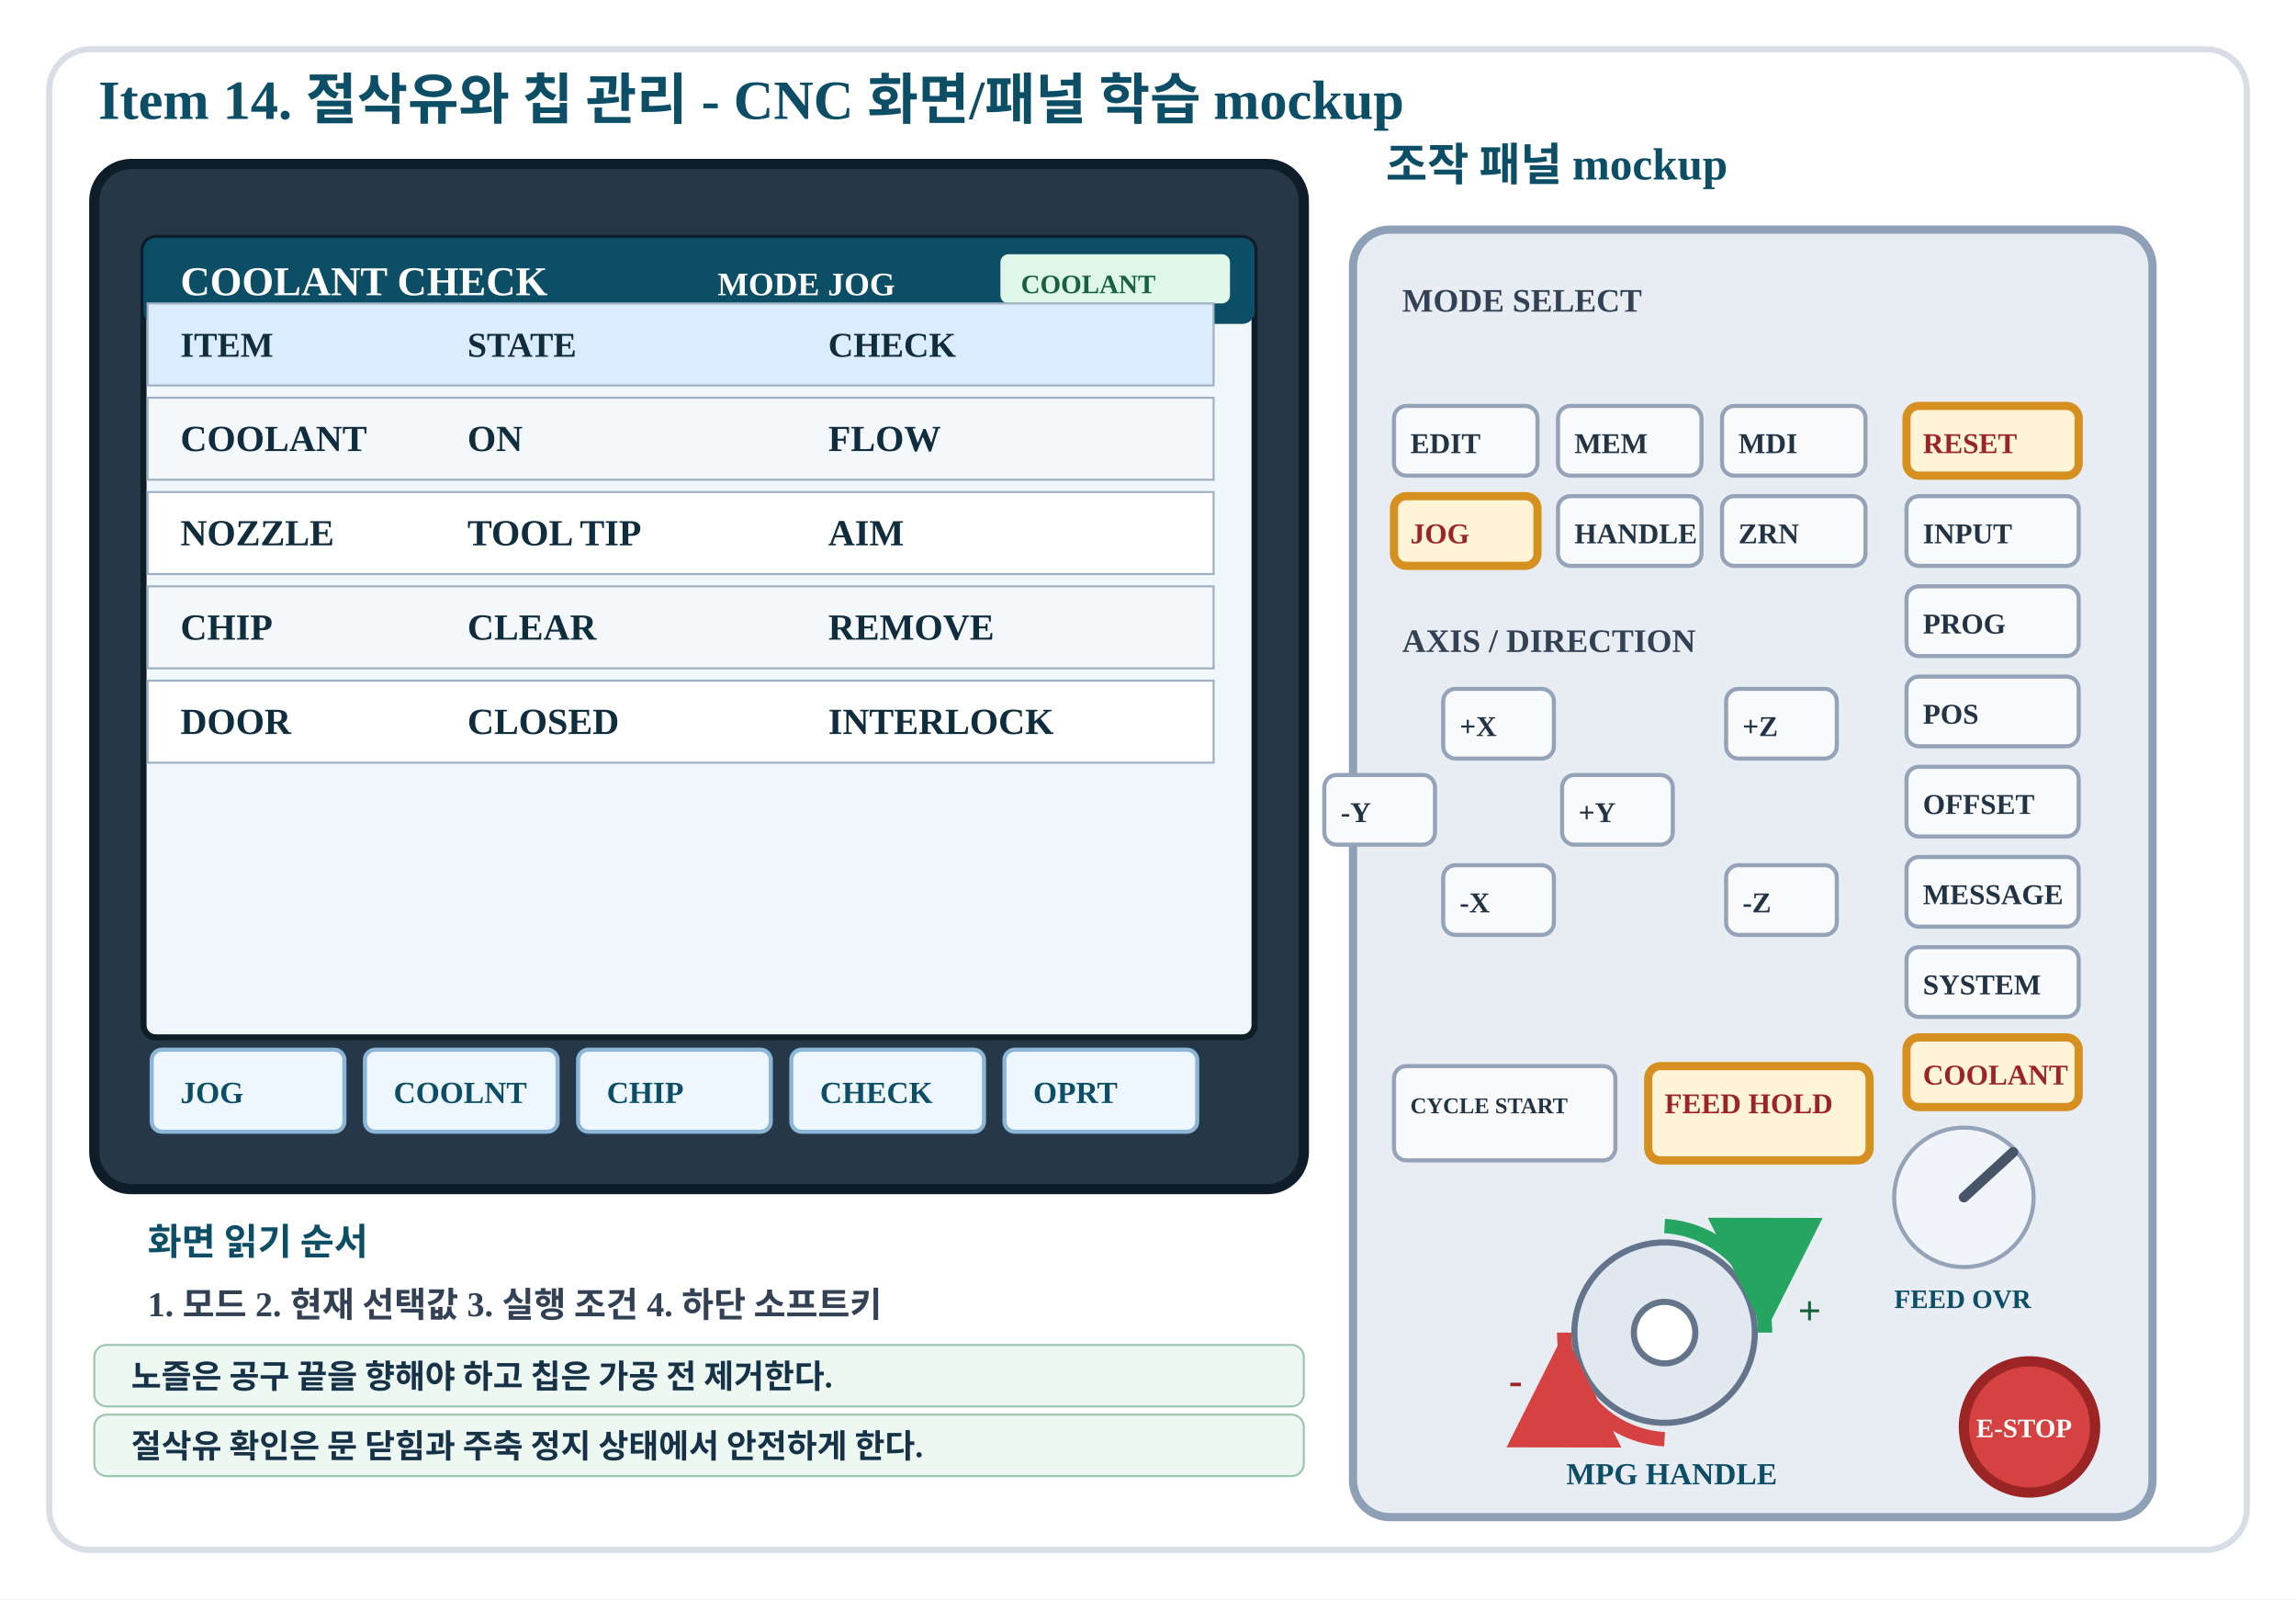
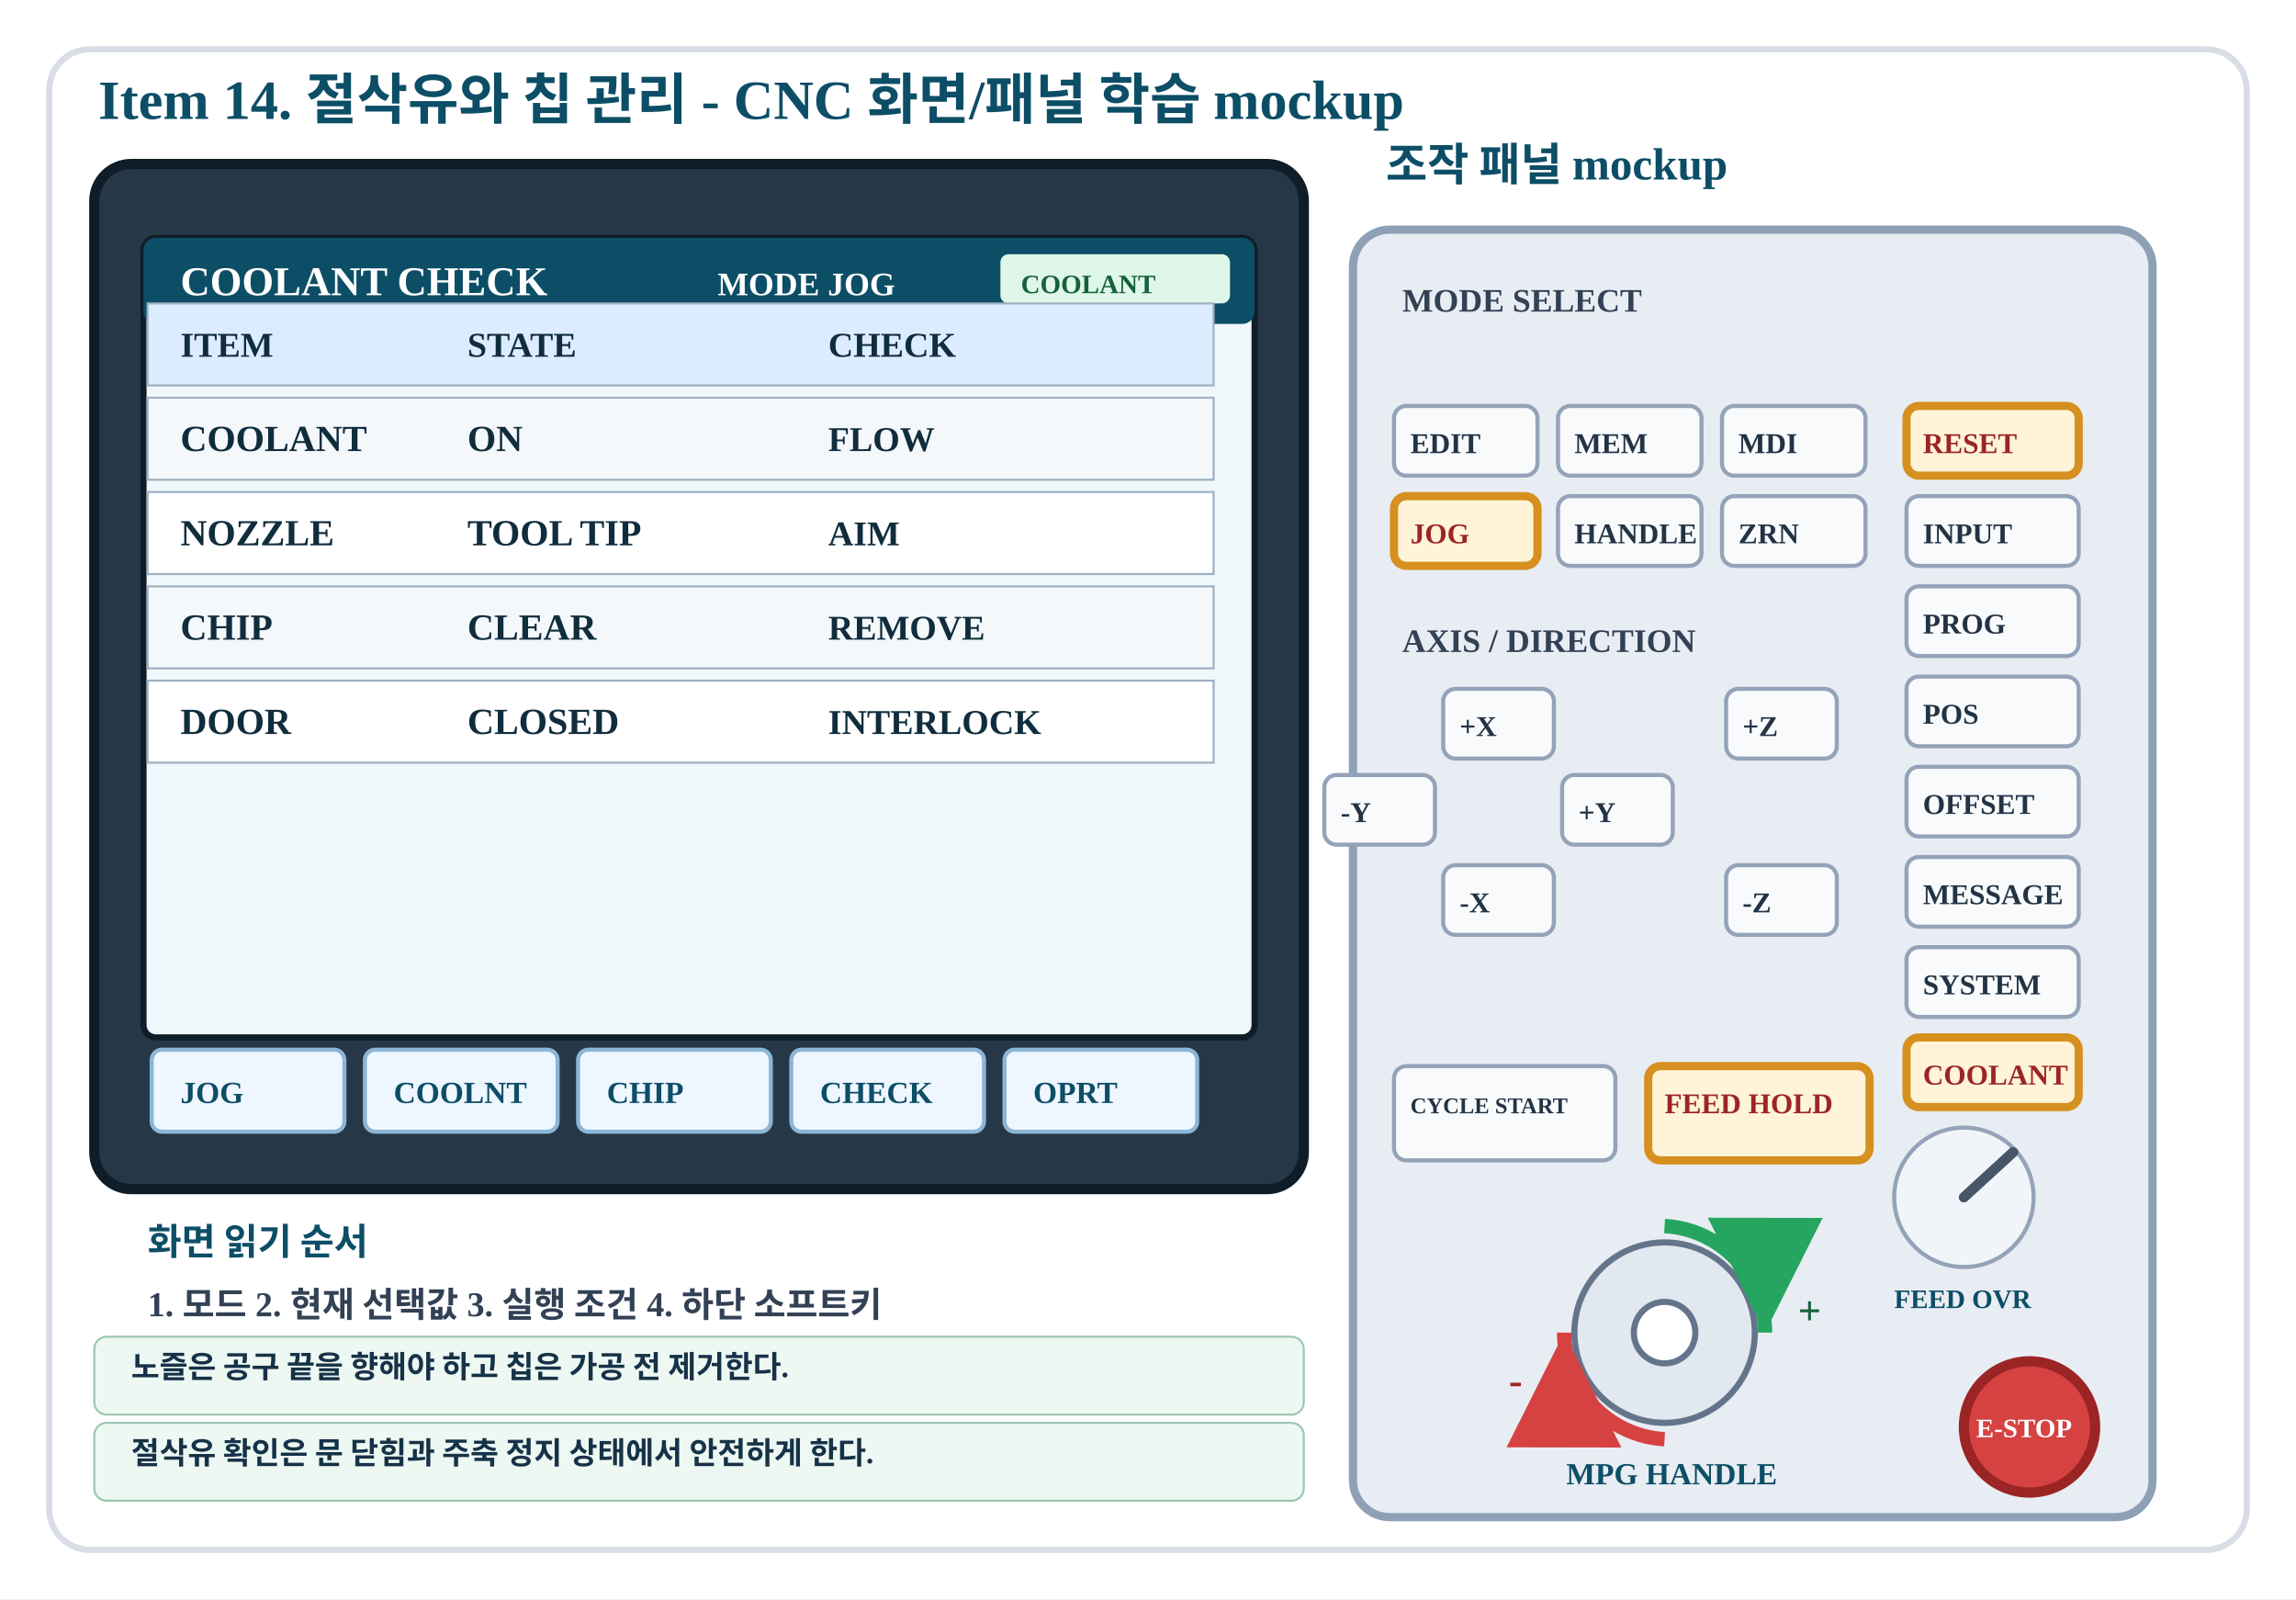
<svg xmlns="http://www.w3.org/2000/svg" width="1120" height="780" viewBox="0 0 1120 780" role="img" aria-labelledby="title desc">
  <defs>
    <marker id="arrow-red" markerWidth="12" markerHeight="12" refX="10" refY="6" orient="auto">
      <path d="M2,2 L10,6 L2,10 Z" fill="#d64242" />
    </marker>
    <marker id="arrow-green" markerWidth="12" markerHeight="12" refX="10" refY="6" orient="auto">
      <path d="M2,2 L10,6 L2,10 Z" fill="#25a55f" />
    </marker>
  </defs>
  <rect width="1120" height="780" fill="#ffffff" />
  <rect x="24" y="24" width="1072" height="732" rx="20" fill="#ffffff" stroke="#d8dde6" stroke-width="3" />
  <text x="48" y="58" font-size="27" font-weight="800" fill="#0d4e67">Item 14. 절삭유와 칩 관리 - CNC 화면/패널 학습 mockup</text>
  <g>
    <rect x="46" y="80" width="590" height="500" rx="18" fill="#263847" stroke="#0f1d28" stroke-width="5" />
    <rect x="70" y="116" width="542" height="390" rx="6" fill="#eff7fb" stroke="#0f1d28" stroke-width="3" />
    <rect x="70" y="116" width="542" height="42" rx="6" fill="#0d4e67" stroke="#0d4e67" stroke-width="0" />
    <text x="88" y="144" font-size="20" font-weight="800" fill="#ffffff">COOLANT CHECK</text>
    <text x="350" y="144" font-size="16" font-weight="800" fill="#ffffff">MODE JOG</text>
    <rect x="488" y="124" width="112" height="24" rx="4" fill="#dff7e8" stroke="none" stroke-width="0" />
    <text x="498" y="143" font-size="13" font-weight="800" fill="#17613c">COOLANT</text>
    <rect x="72" y="148" width="520" height="40" rx="0" fill="#dcecff" stroke="#9fb0c2" stroke-width="1" />
    <text x="88" y="174" font-size="17" font-weight="800" fill="#102d3d">ITEM</text>
    <text x="228" y="174" font-size="17" font-weight="800" fill="#102d3d">STATE</text>
-     <text x="404" y="174" font-size="17" font-weight="800" fill="#102d3d">CHECK</text>
+     <text x="404" y="174" font-size="17" font-weight="800" fill="#102d3d">
+       <tspan x="404" dy="0">CHECK</tspan>
+     </text>
    <rect x="72" y="194" width="520" height="40" rx="0" fill="#f4f8fb" stroke="#9fb0c2" stroke-width="1" />
    <text x="88" y="220" font-size="18" font-weight="600" fill="#102d3d">COOLANT</text>
    <text x="228" y="220" font-size="18" font-weight="600" fill="#102d3d">ON</text>
-     <text x="404" y="220" font-size="18" font-weight="600" fill="#102d3d">FLOW</text>
+     <text x="404" y="220" font-size="17" font-weight="600" fill="#102d3d">
+       <tspan x="404" dy="0">FLOW</tspan>
+     </text>
    <rect x="72" y="240" width="520" height="40" rx="0" fill="#ffffff" stroke="#9fb0c2" stroke-width="1" />
    <text x="88" y="266" font-size="18" font-weight="600" fill="#102d3d">NOZZLE</text>
    <text x="228" y="266" font-size="18" font-weight="600" fill="#102d3d">TOOL TIP</text>
-     <text x="404" y="266" font-size="18" font-weight="600" fill="#102d3d">AIM</text>
+     <text x="404" y="266" font-size="17" font-weight="600" fill="#102d3d">
+       <tspan x="404" dy="0">AIM</tspan>
+     </text>
    <rect x="72" y="286" width="520" height="40" rx="0" fill="#f4f8fb" stroke="#9fb0c2" stroke-width="1" />
    <text x="88" y="312" font-size="18" font-weight="600" fill="#102d3d">CHIP</text>
    <text x="228" y="312" font-size="18" font-weight="600" fill="#102d3d">CLEAR</text>
-     <text x="404" y="312" font-size="18" font-weight="600" fill="#102d3d">REMOVE</text>
+     <text x="404" y="312" font-size="17" font-weight="600" fill="#102d3d">
+       <tspan x="404" dy="0">REMOVE</tspan>
+     </text>
    <rect x="72" y="332" width="520" height="40" rx="0" fill="#ffffff" stroke="#9fb0c2" stroke-width="1" />
    <text x="88" y="358" font-size="18" font-weight="600" fill="#102d3d">DOOR</text>
    <text x="228" y="358" font-size="18" font-weight="600" fill="#102d3d">CLOSED</text>
-     <text x="404" y="358" font-size="18" font-weight="600" fill="#102d3d">INTERLOCK</text>
+     <text x="404" y="358" font-size="17" font-weight="600" fill="#102d3d">
+       <tspan x="404" dy="0">INTERLOCK</tspan>
+     </text>
    <rect x="74" y="512" width="94" height="40" rx="5" fill="#eef6ff" stroke="#8cb6d7" stroke-width="2" />
    <text x="88" y="538" font-size="15" font-weight="800" fill="#0d4e67">JOG</text>
    <rect x="178" y="512" width="94" height="40" rx="5" fill="#eef6ff" stroke="#8cb6d7" stroke-width="2" />
    <text x="192" y="538" font-size="15" font-weight="800" fill="#0d4e67">COOLNT</text>
    <rect x="282" y="512" width="94" height="40" rx="5" fill="#eef6ff" stroke="#8cb6d7" stroke-width="2" />
    <text x="296" y="538" font-size="15" font-weight="800" fill="#0d4e67">CHIP</text>
    <rect x="386" y="512" width="94" height="40" rx="5" fill="#eef6ff" stroke="#8cb6d7" stroke-width="2" />
    <text x="400" y="538" font-size="15" font-weight="800" fill="#0d4e67">CHECK</text>
    <rect x="490" y="512" width="94" height="40" rx="5" fill="#eef6ff" stroke="#8cb6d7" stroke-width="2" />
    <text x="504" y="538" font-size="15" font-weight="800" fill="#0d4e67">OPRT</text>
    <text x="72" y="612" font-size="18" font-weight="800" fill="#0d4e67">화면 읽기 순서</text>
    <text x="72" y="642" font-size="17" font-weight="700" fill="#334155">1. 모드  2. 현재 선택값  3. 실행 조건  4. 하단 소프트키</text>
  </g>
  <g>
    <text x="676" y="88" font-size="22" font-weight="800" fill="#0d4e67">조작 패널 mockup</text>
    <rect x="660" y="112" width="390" height="628" rx="18" fill="#e8edf3" stroke="#8da0b6" stroke-width="4" />
    <text x="684" y="152" font-size="16" font-weight="800" fill="#334155">MODE SELECT</text>
    <rect x="680" y="198" width="70" height="34" rx="6" fill="#f8fafc" stroke="#94a3b8" stroke-width="2" />
    <text x="688" y="221" font-size="14" font-weight="800" fill="#223344">EDIT</text>
    <rect x="760" y="198" width="70" height="34" rx="6" fill="#f8fafc" stroke="#94a3b8" stroke-width="2" />
    <text x="768" y="221" font-size="14" font-weight="800" fill="#223344">MEM</text>
    <rect x="840" y="198" width="70" height="34" rx="6" fill="#f8fafc" stroke="#94a3b8" stroke-width="2" />
    <text x="848" y="221" font-size="14" font-weight="800" fill="#223344">MDI</text>
    <rect x="680" y="242" width="70" height="34" rx="6" fill="#fff3d8" stroke="#d6901f" stroke-width="4" />
    <text x="688" y="265" font-size="14" font-weight="800" fill="#9b2525">JOG</text>
    <rect x="760" y="242" width="70" height="34" rx="6" fill="#f8fafc" stroke="#94a3b8" stroke-width="2" />
    <text x="768" y="265" font-size="14" font-weight="800" fill="#223344">HANDLE</text>
    <rect x="840" y="242" width="70" height="34" rx="6" fill="#f8fafc" stroke="#94a3b8" stroke-width="2" />
    <text x="848" y="265" font-size="14" font-weight="800" fill="#223344">ZRN</text>
    <rect x="704" y="336" width="54" height="34" rx="6" fill="#f8fafc" stroke="#94a3b8" stroke-width="2" />
    <text x="712" y="359" font-size="14" font-weight="800" fill="#223344">+X</text>
    <rect x="704" y="422" width="54" height="34" rx="6" fill="#f8fafc" stroke="#94a3b8" stroke-width="2" />
    <text x="712" y="445" font-size="14" font-weight="800" fill="#223344">-X</text>
    <rect x="762" y="378" width="54" height="34" rx="6" fill="#f8fafc" stroke="#94a3b8" stroke-width="2" />
    <text x="770" y="401" font-size="14" font-weight="800" fill="#223344">+Y</text>
    <rect x="646" y="378" width="54" height="34" rx="6" fill="#f8fafc" stroke="#94a3b8" stroke-width="2" />
    <text x="654" y="401" font-size="14" font-weight="800" fill="#223344">-Y</text>
    <rect x="842" y="336" width="54" height="34" rx="6" fill="#f8fafc" stroke="#94a3b8" stroke-width="2" />
    <text x="850" y="359" font-size="14" font-weight="800" fill="#223344">+Z</text>
    <rect x="842" y="422" width="54" height="34" rx="6" fill="#f8fafc" stroke="#94a3b8" stroke-width="2" />
    <text x="850" y="445" font-size="14" font-weight="800" fill="#223344">-Z</text>
    <rect x="680" y="520" width="108" height="46" rx="6" fill="#f8fafc" stroke="#94a3b8" stroke-width="2" />
    <text x="688" y="543" font-size="11" font-weight="800" fill="#223344">CYCLE START</text>
    <rect x="804" y="520" width="108" height="46" rx="6" fill="#fff3d8" stroke="#d6901f" stroke-width="4" />
    <text x="812" y="543" font-size="14" font-weight="800" fill="#9b2525">FEED HOLD</text>
    <rect x="930" y="198" width="84" height="34" rx="6" fill="#fff3d8" stroke="#d6901f" stroke-width="4" />
    <text x="938" y="221" font-size="14" font-weight="800" fill="#9b2525">RESET</text>
    <rect x="930" y="242" width="84" height="34" rx="6" fill="#f8fafc" stroke="#94a3b8" stroke-width="2" />
    <text x="938" y="265" font-size="14" font-weight="800" fill="#223344">INPUT</text>
    <rect x="930" y="286" width="84" height="34" rx="6" fill="#f8fafc" stroke="#94a3b8" stroke-width="2" />
    <text x="938" y="309" font-size="14" font-weight="800" fill="#223344">PROG</text>
    <rect x="930" y="330" width="84" height="34" rx="6" fill="#f8fafc" stroke="#94a3b8" stroke-width="2" />
    <text x="938" y="353" font-size="14" font-weight="800" fill="#223344">POS</text>
    <rect x="930" y="374" width="84" height="34" rx="6" fill="#f8fafc" stroke="#94a3b8" stroke-width="2" />
    <text x="938" y="397" font-size="14" font-weight="800" fill="#223344">OFFSET</text>
    <rect x="930" y="418" width="84" height="34" rx="6" fill="#f8fafc" stroke="#94a3b8" stroke-width="2" />
    <text x="938" y="441" font-size="14" font-weight="800" fill="#223344">MESSAGE</text>
    <rect x="930" y="462" width="84" height="34" rx="6" fill="#f8fafc" stroke="#94a3b8" stroke-width="2" />
    <text x="938" y="485" font-size="14" font-weight="800" fill="#223344">SYSTEM</text>
    <rect x="930" y="506" width="84" height="34" rx="6" fill="#fff3d8" stroke="#d6901f" stroke-width="4" />
    <text x="938" y="529" font-size="14" font-weight="800" fill="#9b2525">COOLANT</text>
    <text x="684" y="318" font-size="16" font-weight="800" fill="#334155">AXIS / DIRECTION</text>
    <g>
      <circle cx="958" cy="584" r="34" fill="#f1f5f9" stroke="#94a3b8" stroke-width="2" />
      <line x1="958" y1="584" x2="982" y2="562" stroke="#475569" stroke-width="5" stroke-linecap="round" />
      <text x="924" y="638" font-size="13" font-weight="800" fill="#0d4e67">FEED OVR</text>
    </g>
    <g>
      <circle cx="812" cy="650" r="44" fill="#e2e8f0" stroke="#64748b" stroke-width="3" />
      <circle cx="812" cy="650" r="15" fill="#ffffff" stroke="#64748b" stroke-width="3" />
      <path d="M812 598 A52 52 0 0 1 861 650" fill="none" stroke="#25a55f" stroke-width="7" marker-end="url(#arrow-green)" />
      <path d="M812 702 A52 52 0 0 1 763 650" fill="none" stroke="#d64242" stroke-width="7" marker-end="url(#arrow-red)" />
      <text x="877" y="646" font-size="20" font-weight="800" fill="#17613c">+</text>
      <text x="736" y="680" font-size="20" font-weight="800" fill="#9b2525">-</text>
      <text x="764" y="724" font-size="15" font-weight="800" fill="#0d4e67">MPG HANDLE</text>
    </g>
    <circle cx="990" cy="696" r="32" fill="#d64242" stroke="#9b2525" stroke-width="5" />
    <text x="964" y="701" font-size="13" font-weight="800" fill="#ffffff">E-STOP</text>
  </g>
-   <rect x="46" y="656" width="590" height="30" rx="6" fill="#eef8f3" stroke="#9bc7af" stroke-width="1" />
-   <text x="64" y="677" font-size="16" font-weight="700" fill="#163247">노즐은 공구 끝을 향해야 하고 칩은 가공 전 제거한다.</text>
-   <rect x="46" y="690" width="590" height="30" rx="6" fill="#eef8f3" stroke="#9bc7af" stroke-width="1" />
-   <text x="64" y="711" font-size="16" font-weight="700" fill="#163247">절삭유 확인은 문 닫힘과 주축 정지 상태에서 안전하게 한다.</text>
+   <rect x="46" y="652" width="590" height="38" rx="6" fill="#eef8f3" stroke="#9bc7af" stroke-width="1" />
+   <text x="64" y="672" font-size="15" font-weight="700" fill="#163247">
+     <tspan x="64" dy="0">노즐은 공구 끝을 향해야 하고 칩은 가공 전 제거한다.</tspan>
+   </text>
+   <rect x="46" y="694" width="590" height="38" rx="6" fill="#eef8f3" stroke="#9bc7af" stroke-width="1" />
+   <text x="64" y="714" font-size="15" font-weight="700" fill="#163247">
+     <tspan x="64" dy="0">절삭유 확인은 문 닫힘과 주축 정지 상태에서 안전하게 한다.</tspan>
+   </text>
</svg>
